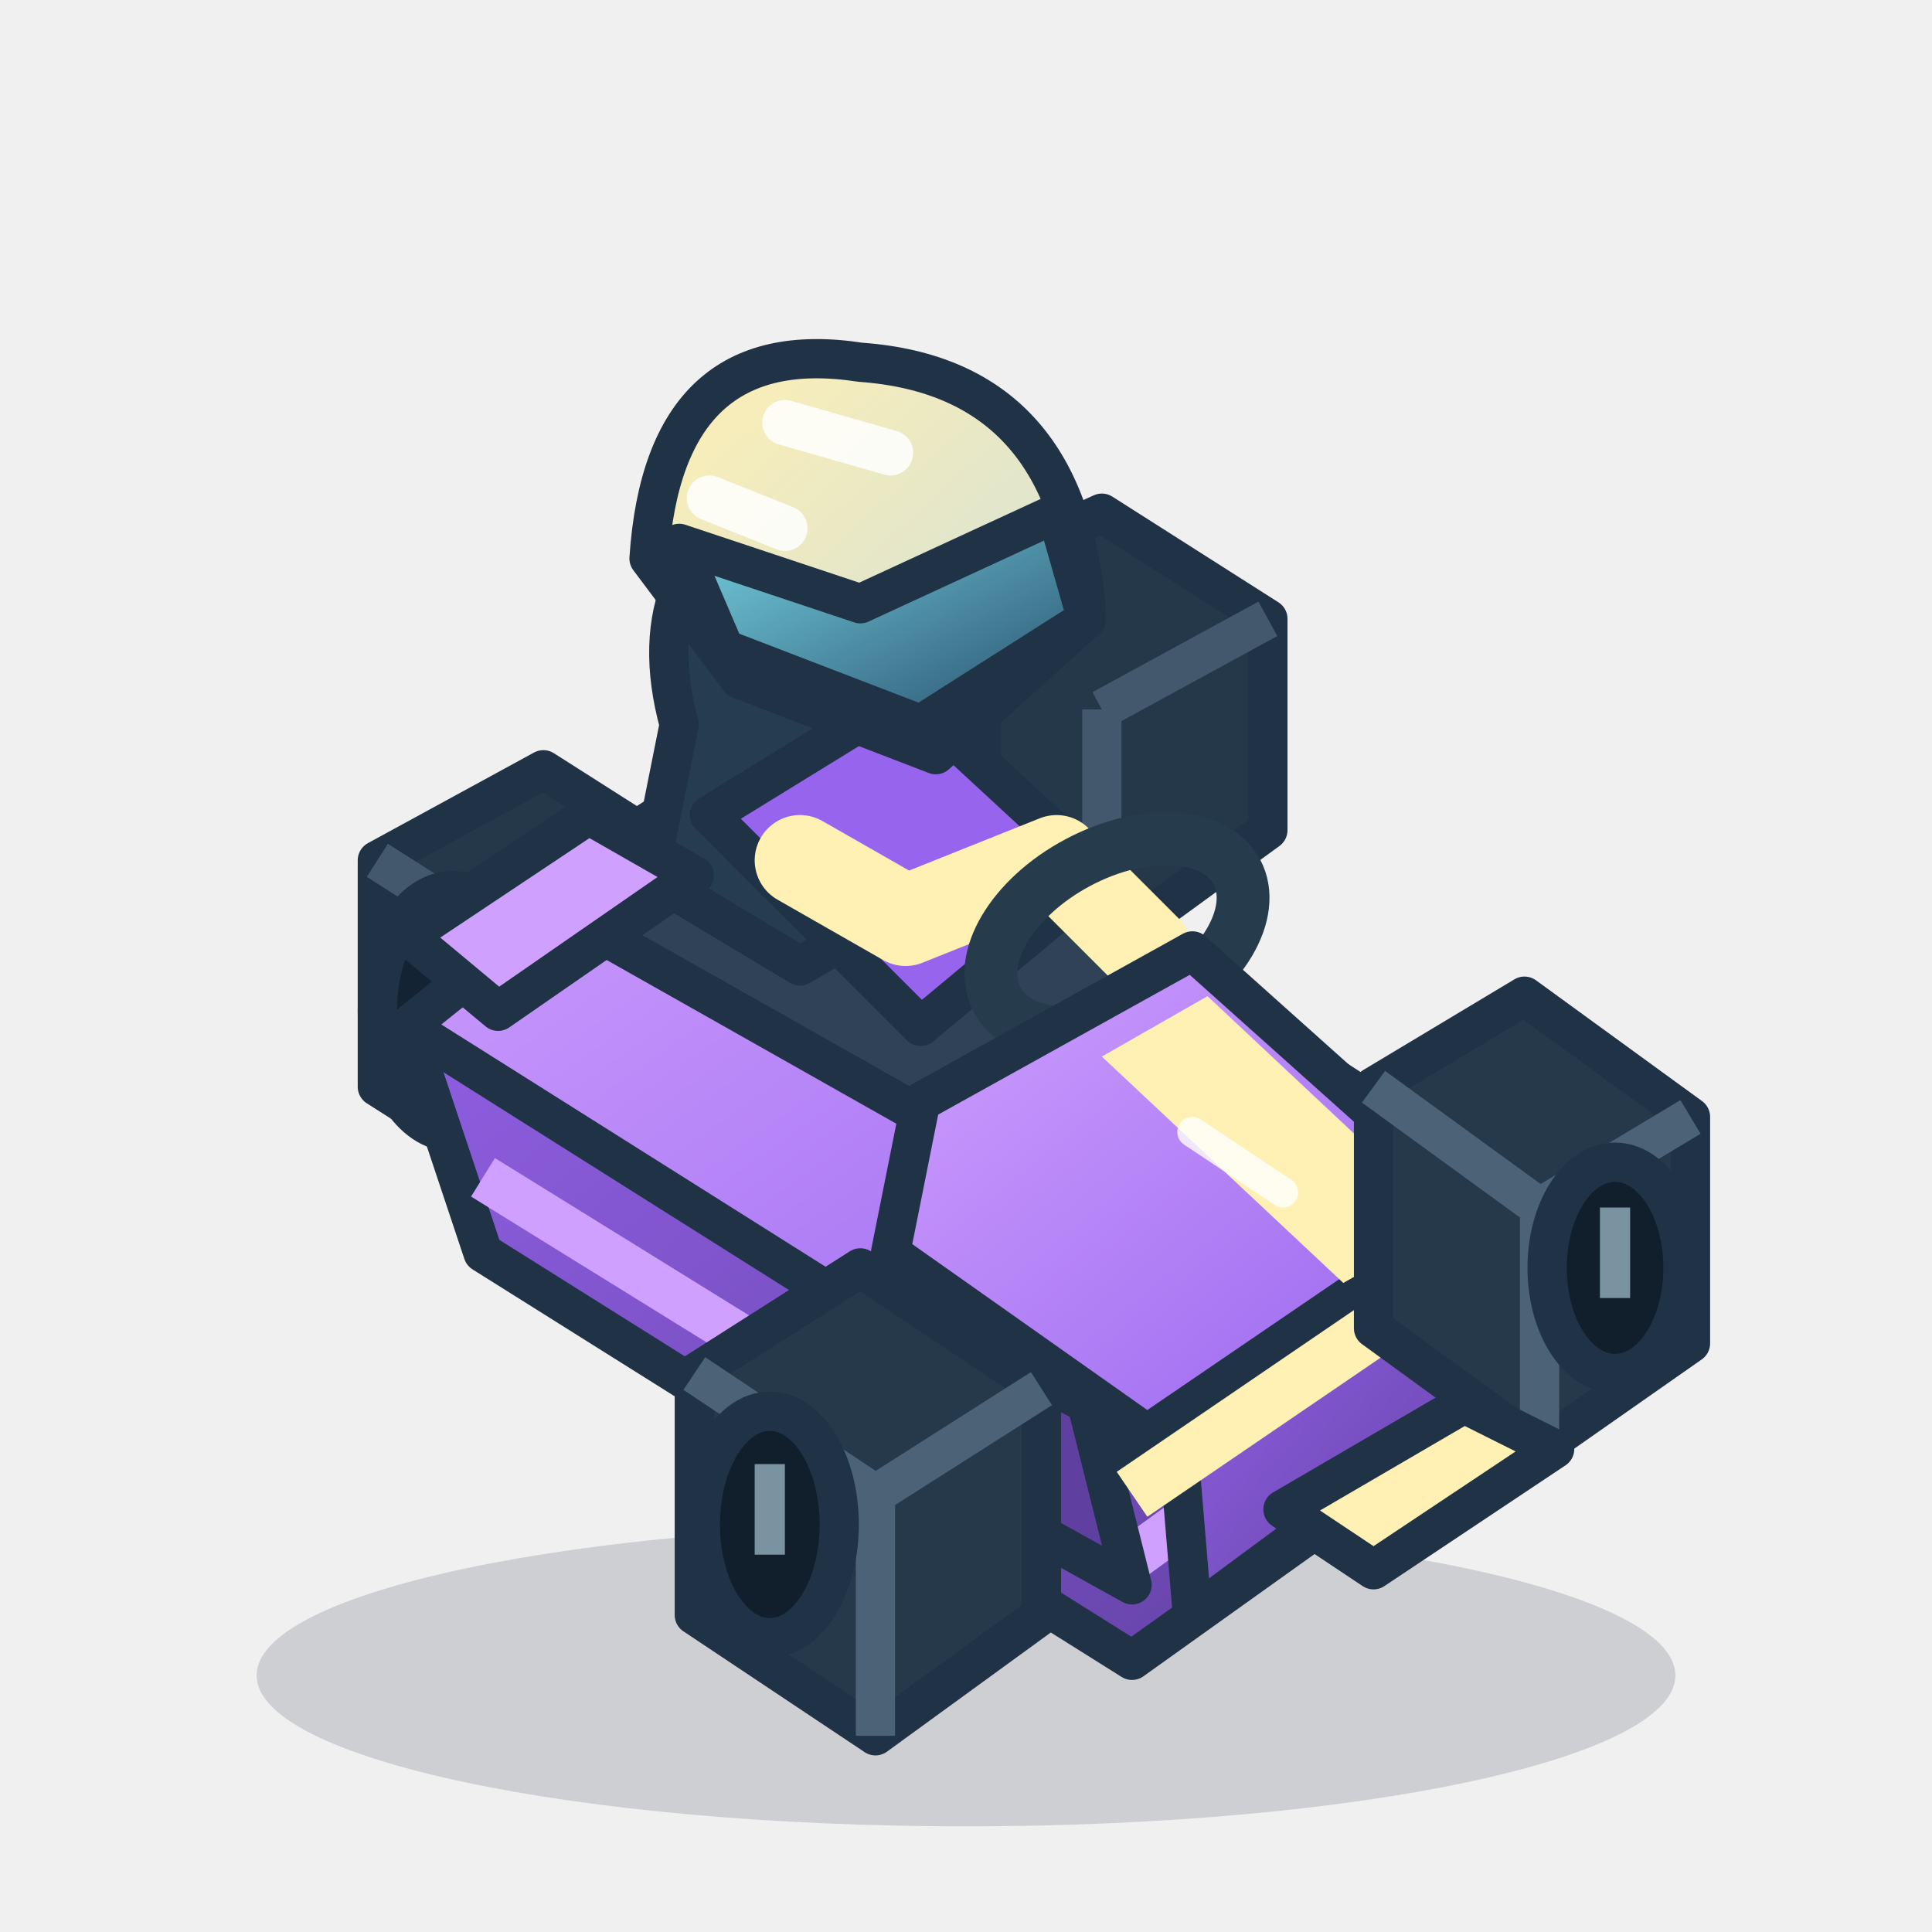
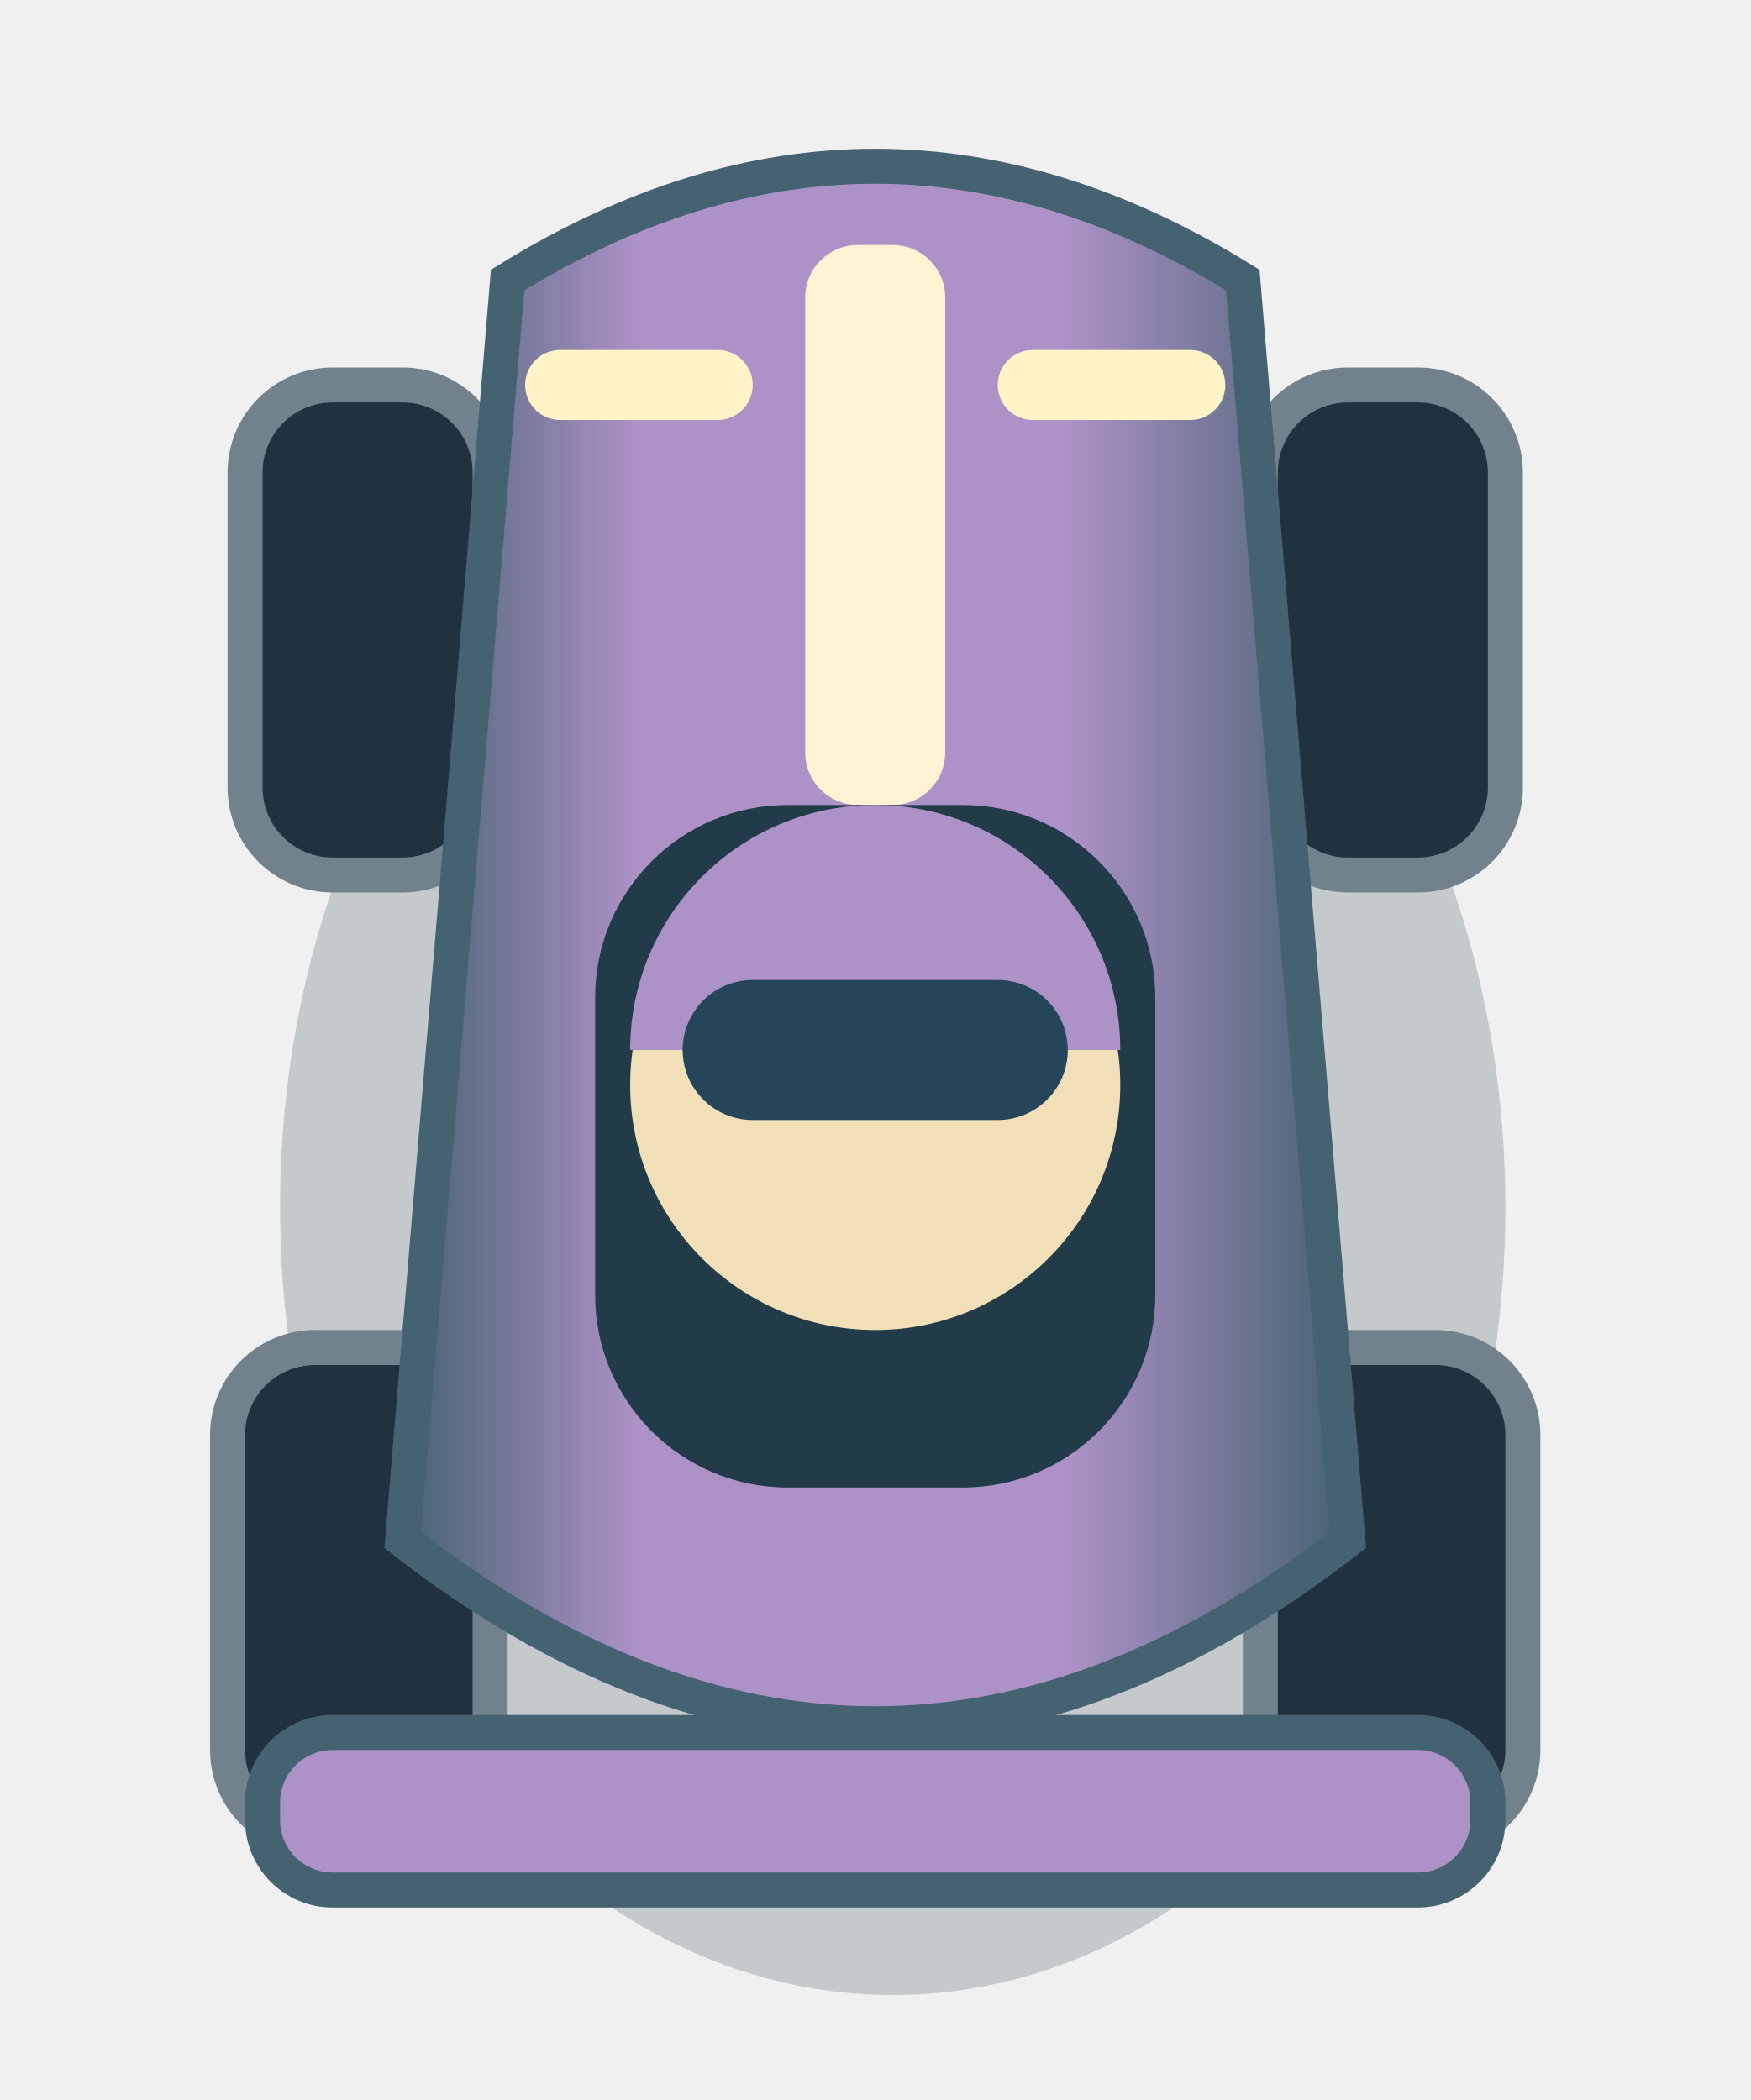
- <svg xmlns="http://www.w3.org/2000/svg" width="128" height="128" viewBox="0 0 128 128" role="img" aria-label="Violet isometric toy kart">
+ <svg xmlns="http://www.w3.org/2000/svg" viewBox="0 0 100 120">
  <defs>
-     <linearGradient id="paint" x1="0" y1="0" x2="1" y2="1" gradientUnits="objectBoundingBox">
-       <stop stop-color="#d0a0ff" />
-       <stop offset="1" stop-color="#9764ed" />
-     </linearGradient>
-     <linearGradient id="side" x1="0" y1="0" x2="1" y2="1" gradientUnits="objectBoundingBox">
-       <stop stop-color="#9764ed" />
-       <stop offset="1" stop-color="#5f3f9f" />
-     </linearGradient>
-     <linearGradient id="helmet" x1="0" y1="0" x2="1" y2="1" gradientUnits="objectBoundingBox">
-       <stop stop-color="#fff0b3" />
-       <stop offset="1" stop-color="#cfdfdb" />
-     </linearGradient>
-     <linearGradient id="glass" x1="0" y1="0" x2="1" y2="1" gradientUnits="objectBoundingBox">
-       <stop stop-color="#79d7e3" />
-       <stop offset="1" stop-color="#264c6b" />
+     <linearGradient id="body">
+       <stop stop-color="#456270" />
+       <stop offset=".25" stop-color="#ad92c7" />
+       <stop offset=".7" stop-color="#ad92c7" />
+       <stop offset="1" stop-color="#456270" />
    </linearGradient>
  </defs>
-   <ellipse cx="64" cy="111" rx="47" ry="10" fill="#102334" opacity=".16" />
-   <g stroke="#203246" stroke-width="2.6" stroke-linejoin="round">
-     <path d="M25 57 36 51 47 58 47 72 36 79 25 72Z" fill="#243849" />
-     <path d="M25 57 36 64 47 58M36 64V79" fill="none" stroke="#43586c" />
-     <ellipse cx="30" cy="67" rx="5" ry="8" fill="#142333" />
-     <path d="m30 61 0 10" stroke="#627b86" stroke-width="2" />
-     <path d="M62 39 73 34 84 41 84 55 73 63 62 55Z" fill="#243849" />
-     <path d="m73 47 11-6M73 47v15" stroke="#43586c" fill="none" />
-     <path d="m27 68 25-20 45 29 6 13-28 20-43-27Z" fill="url(#side)" />
-     <path d="m27 68 25-20 45 29-24 20Z" fill="url(#paint)" />
-     <path d="m32 78 42 26 22-16" fill="none" stroke="#d0a0ff" stroke-width="3" />
-     <path d="m39 57 14-9 26 17-16 10-23-13Z" fill="#304356" />
-     <path d="M45 48Q42 37 52 32L65 37 65 57 53 64 43 58Z" fill="#263d50" />
-     <path d="m47 54 13-8 13 12-12 10Z" fill="#9764ed" />
-     <path d="M43 37Q44 22 57 24 71 25 72 41L62 50 49 45Z" fill="url(#helmet)" />
-     <path d="M45 36 57 40 70 34 72 41 61 48 48 43Z" fill="url(#glass)" />
-     <path d="m52 28 7 2M47 33l5 2" stroke="white" stroke-linecap="round" stroke-width="3" opacity=".85" />
-     <path d="m53 57 7 4 10-4 6 6" fill="none" stroke="#fff0b3" stroke-width="6" stroke-linecap="round" />
-     <ellipse cx="74" cy="62" rx="9" ry="5.5" transform="rotate(-28 74 62)" fill="none" stroke="#263b4c" stroke-width="3.5" />
-     <path d="m61 73 18-10 19 17-22 15-17-12Z" fill="url(#paint)" />
-     <path d="m73 70 7-4 16 15-7 4Z" fill="#fff0b3" stroke="none" />
-     <path d="m57 85 15 8 3 12-18-10Z" fill="#5f3f9f" />
-     <path d="m78 95 22-15 2 10-23 17Z" fill="url(#side)" />
-     <path d="m75 99 22-15" stroke="#fff0b3" stroke-width="3.6" />
-     <path d="m46 91 11-7 12 8 0 15-11 8-12-8Z" fill="#25394b" />
-     <path d="m46 91 12 8 11-7M58 99v16" stroke="#4b6277" fill="none" />
-     <ellipse cx="51" cy="101" rx="4.6" ry="7.5" fill="#111f2d" />
-     <path d="m51 97 0 6" stroke="#7993a0" stroke-width="2" />
-     <path d="m91 72 10-6 11 8 0 15-10 7-11-8Z" fill="#25394b" />
-     <path d="m91 72 11 8 10-6M102 80v15" stroke="#4b6277" fill="none" />
-     <ellipse cx="107" cy="84" rx="4.5" ry="7" fill="#111f2d" />
-     <path d="m107 80 0 6" stroke="#7993a0" stroke-width="2" />
-     <path d="m27 62 12-8 7 4-13 9Z" fill="#d0a0ff" />
-     <path d="m85 100 12-7 6 3-12 8Z" fill="#fff0b3" />
+   <ellipse cx="51" cy="69" rx="35" ry="45" fill="#162d3b33" />
+   <g fill="#20323e" stroke="#71828c" stroke-width="2">
+     <rect x="14" y="22" width="14" height="28" rx="5" />
+     <rect x="72" y="22" width="14" height="28" rx="5" />
+     <rect x="13" y="77" width="15" height="28" rx="5" />
+     <rect x="72" y="77" width="15" height="28" rx="5" />
  </g>
-   <path d="m79 75 6 4" stroke="white" stroke-width="2" stroke-linecap="round" opacity=".8" />
+   <path d="M29 16Q50 3 71 16L77 88Q50 109 23 88Z" fill="url(#body)" stroke="#456270" stroke-width="2" />
+   <rect x="46" y="14" width="8" height="32" rx="3" fill="#fff3d4" />
+   <rect x="34" y="46" width="32" height="39" rx="11" fill="#213b48" />
+   <circle cx="50" cy="62" r="14" fill="#f1dfb8" />
+   <path d="M36 60a14 14 0 0 1 28 0Z" fill="#ad92c7" />
+   <rect x="39" y="56" width="22" height="8" rx="4" fill="#25465a" />
+   <rect x="15" y="99" width="70" height="9" rx="4" fill="#ad92c7" stroke="#456270" stroke-width="2" />
+   <path d="M32 22h9m18 0h9" stroke="#fff4c7" stroke-width="4" stroke-linecap="round" />
</svg>
